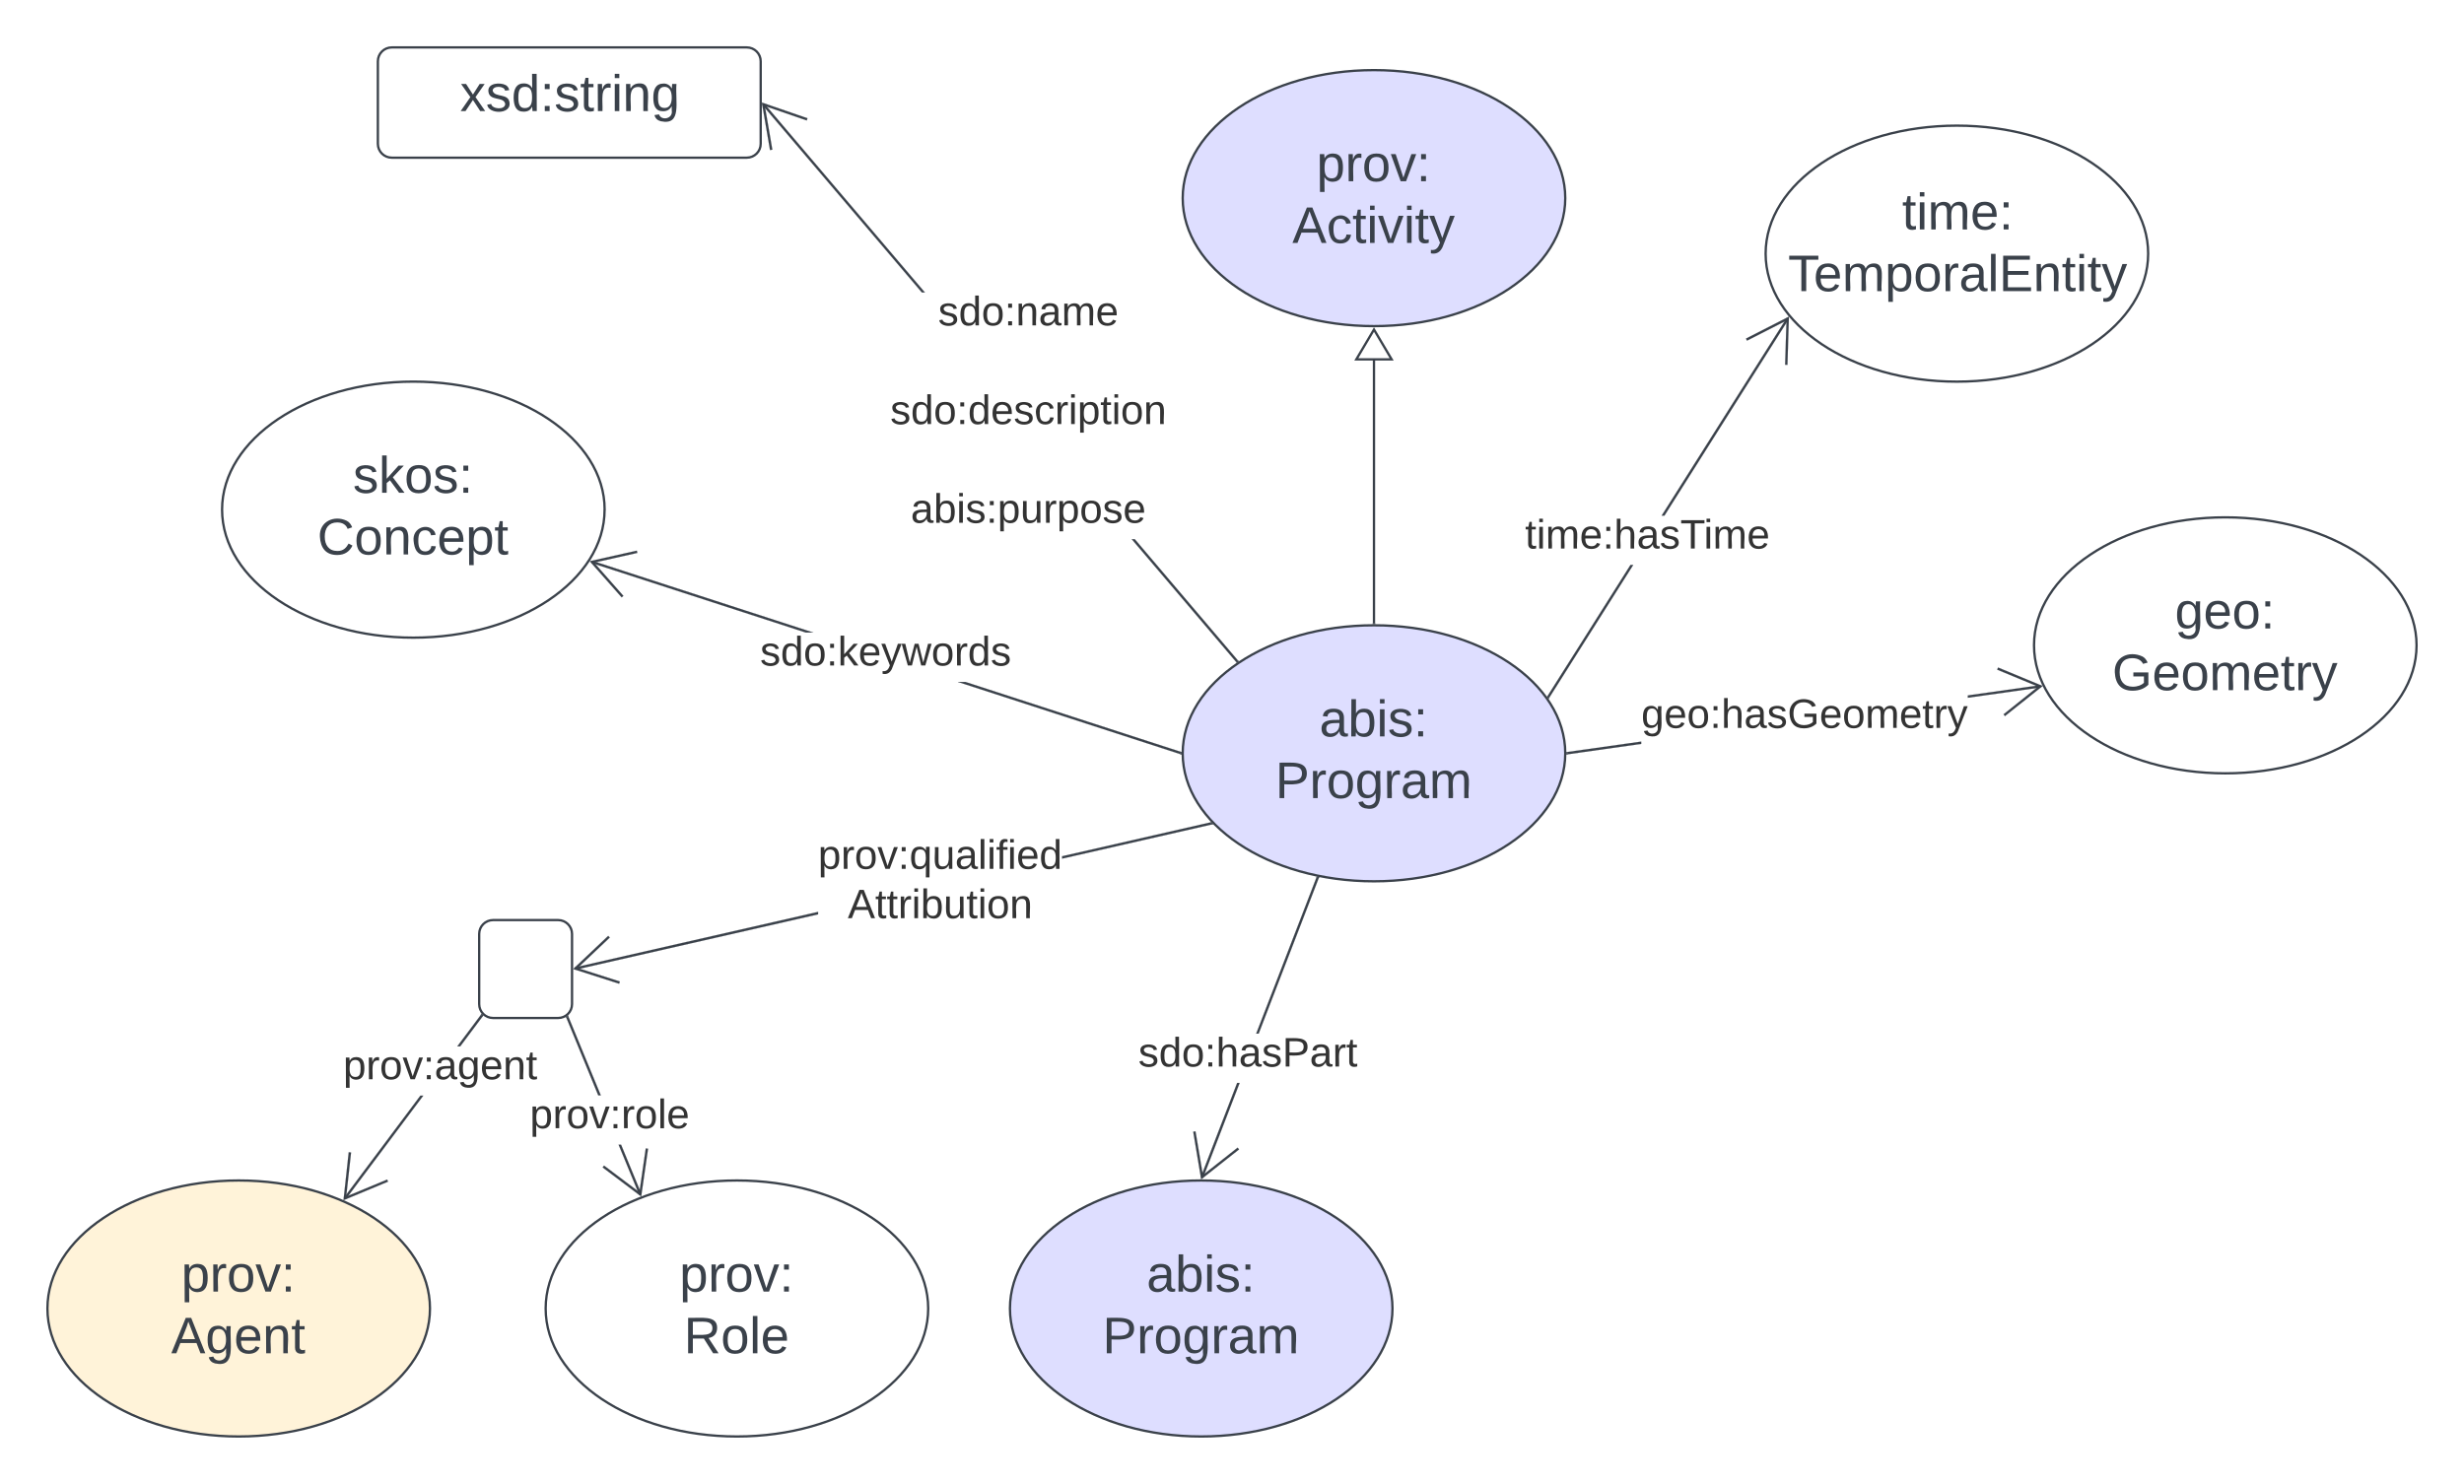
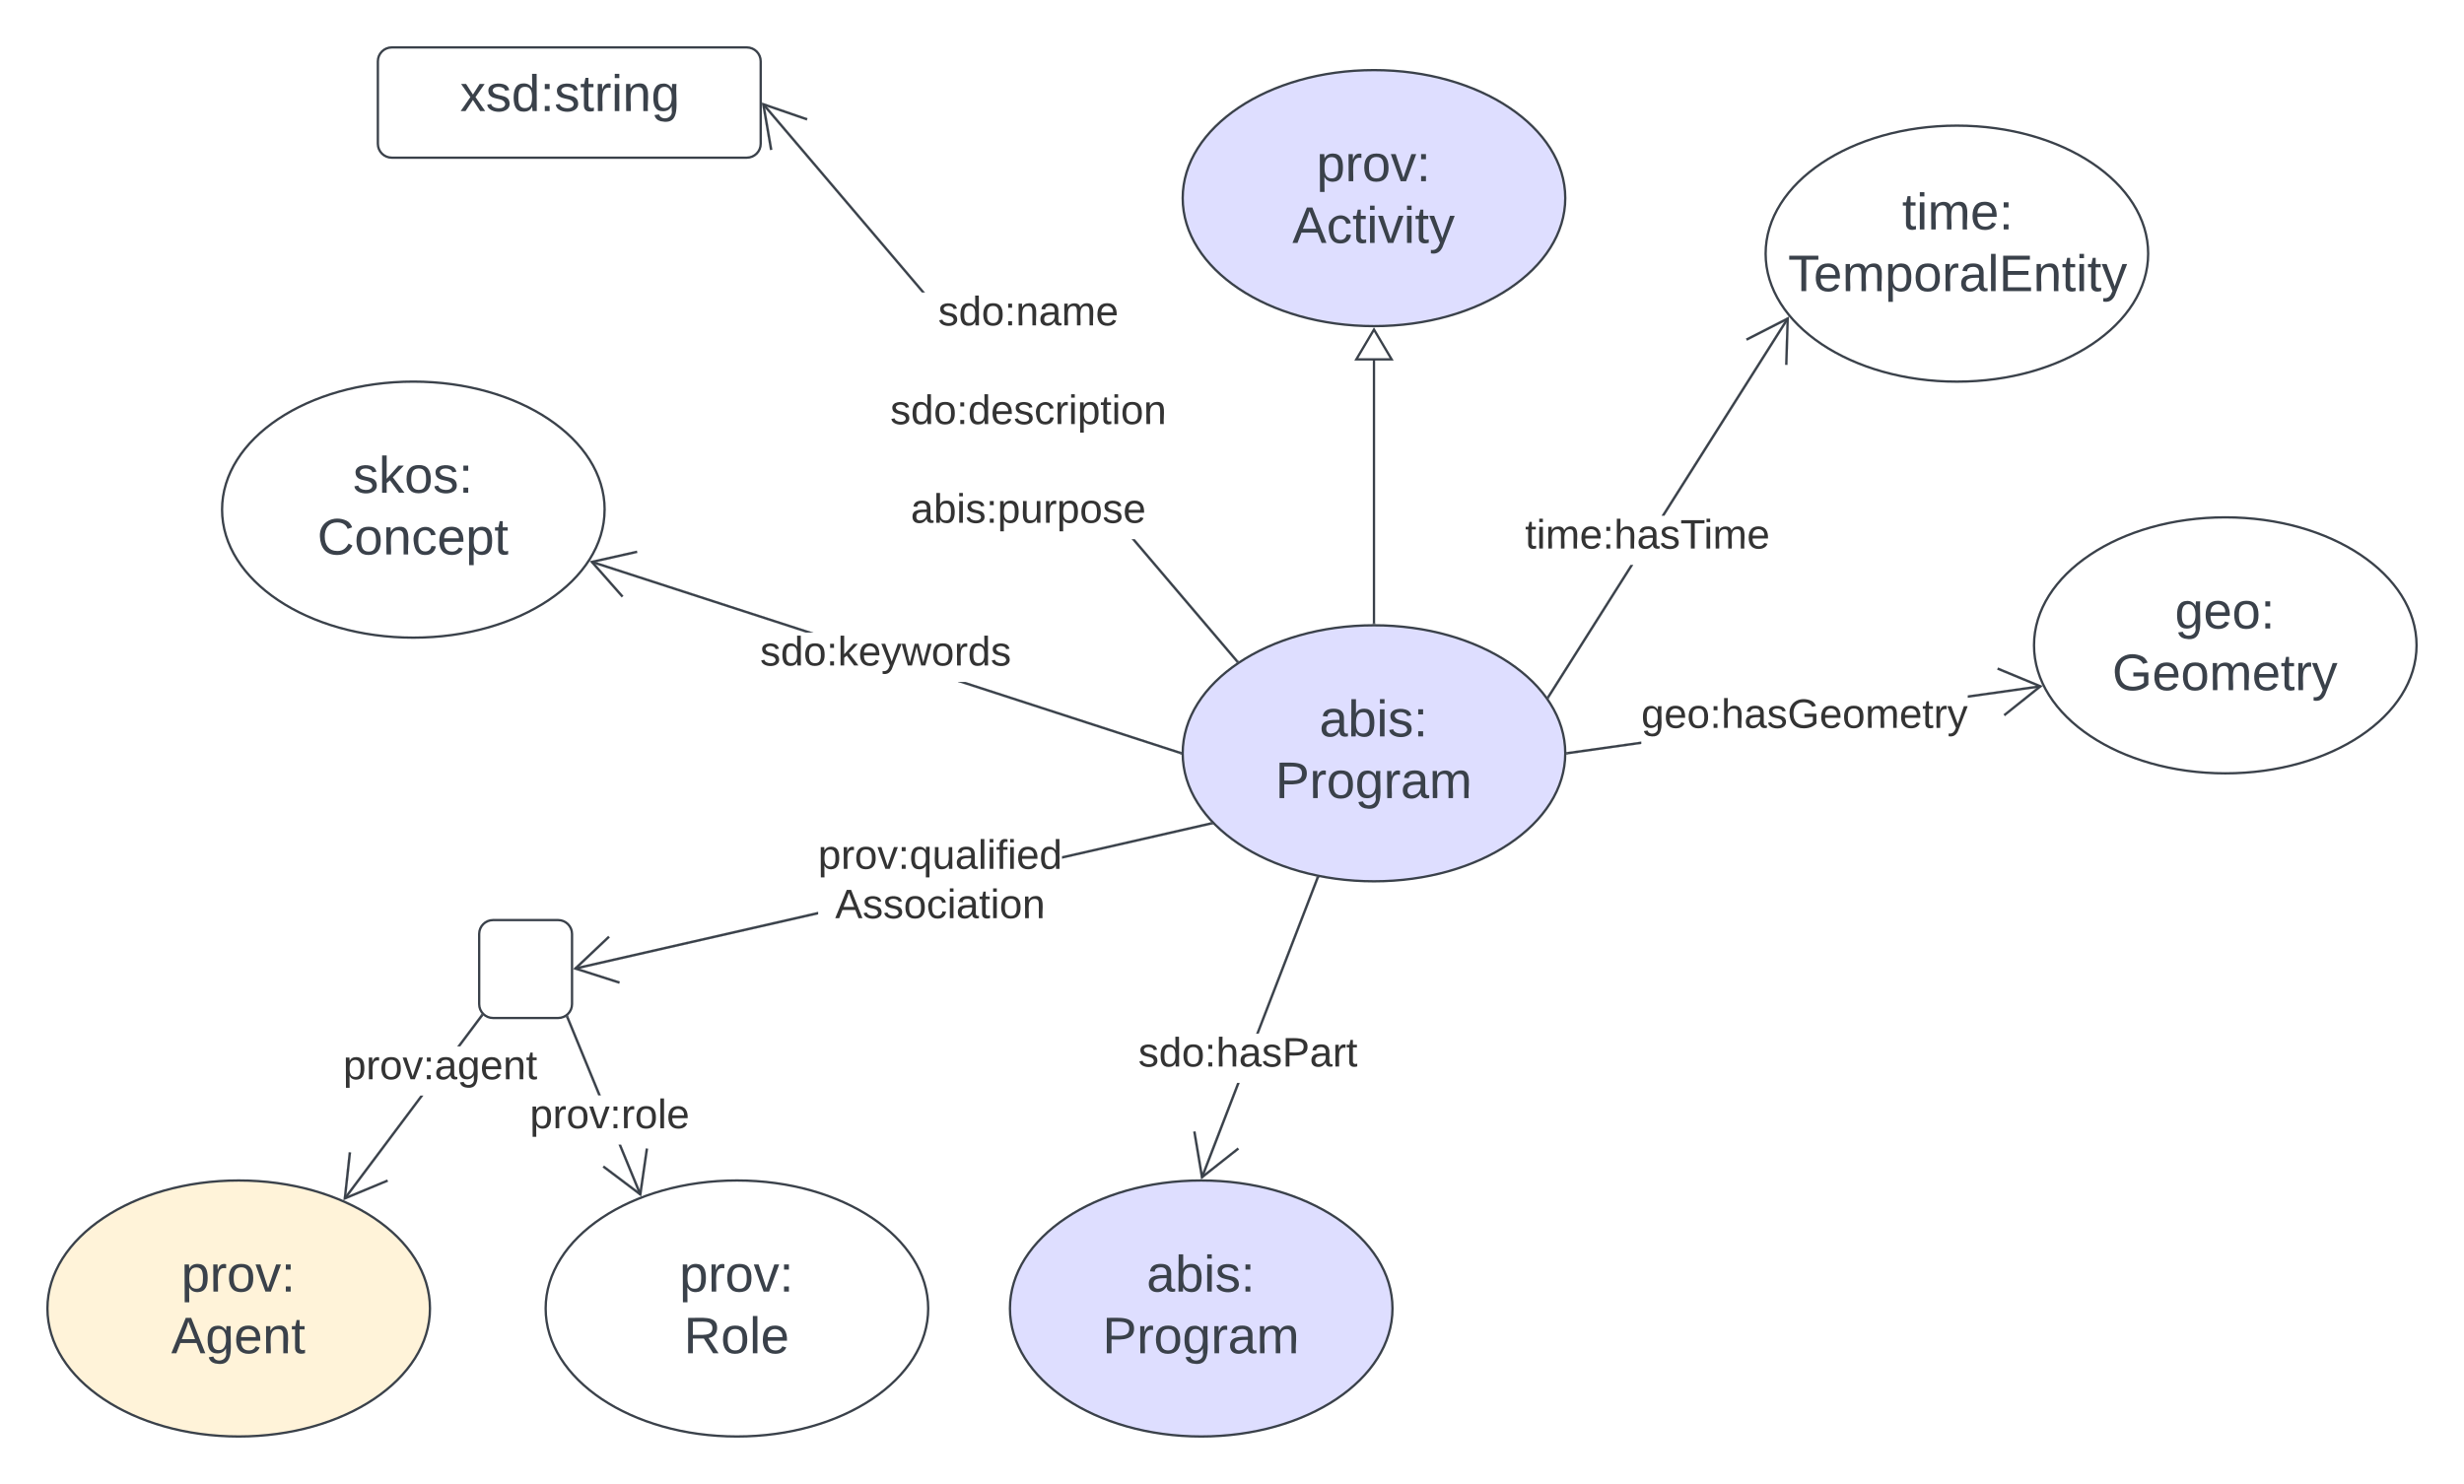
<svg xmlns="http://www.w3.org/2000/svg" xmlns:ns1="lucid" xmlns:xlink="http://www.w3.org/1999/xlink" width="1064.94" height="641.48">
  <g transform="translate(-96.96697 -277.5804)" ns1:page-tab-id="r-e007DU9ryK">
    <path d="M0 0h1500v1000H0z" fill="#fff" />
    <path d="M773.47 603.23c0 30.56-37 55.33-82.67 55.33-45.65 0-82.67-24.77-82.67-55.33s37-55.34 82.67-55.34c45.66 0 82.67 24.77 82.67 55.33z" stroke="#3a414a" fill="#dedeff" />
    <use xlink:href="#a" transform="matrix(1,0,0,1,613.1336,552.8934) translate(54.07907 43.02778)" />
    <use xlink:href="#b" transform="matrix(1,0,0,1,613.1336,552.8934) translate(35.005 69.69444)" />
    <path d="M632 563.1l-.77.64-45.12-53.06h1.32zM496.7 404h-1.3l-68.95-81.07.76-.65z" stroke="#3a414a" stroke-width=".05" fill="#3a414a" />
    <path d="M632.36 563.52l-.85.55-.27-.34.76-.65z" fill="#3a414a" />
    <path d="M632.4 563.53l-.9.57-.3-.37.8-.68zm-1.14.2l.26.3.8-.5-.34-.4zM445.95 328.7l-.33.95-18.1-6.25 3.25 18.88-1 .17-3.53-20.54z" stroke="#3a414a" stroke-width=".05" fill="#3a414a" />
    <use xlink:href="#c" transform="matrix(1,0,0,1,481.7325,404.0084) translate(20.69636 14.22222)" />
    <use xlink:href="#d" transform="matrix(1,0,0,1,481.7325,404.0084) translate(59.68401 35.55556)" />
    <use xlink:href="#e" transform="matrix(1,0,0,1,481.7325,404.0084) translate(0.005 56.88889)" />
    <use xlink:href="#d" transform="matrix(1,0,0,1,481.7325,404.0084) translate(59.68401 78.22222)" />
    <use xlink:href="#f" transform="matrix(1,0,0,1,481.7325,404.0084) translate(8.869198 99.55556)" />
    <path d="M260.28 304.08a6 6 0 0 1 6-6h153.46a6 6 0 0 1 6 6v35.66a6 6 0 0 1-6 6H266.28a6 6 0 0 1-6-6z" stroke="#3a414a" fill="#fff" />
    <use xlink:href="#g" transform="matrix(1,0,0,1,265.2829,303.0804) translate(30.53086 22.52778)" />
    <path d="M1025.4 387.23c0 30.56-37 55.33-82.66 55.33s-82.67-24.77-82.67-55.33 37-55.34 82.67-55.34c45.65 0 82.66 24.77 82.66 55.33z" stroke="#3a414a" fill="#fff" />
    <use xlink:href="#h" transform="matrix(1,0,0,1,865.0703,336.8934) translate(53.99265 39.87153)" />
    <use xlink:href="#i" transform="matrix(1,0,0,1,865.0703,336.8934) translate(4.702531 66.53819)" />
    <path d="M766.6 579.1l-.84-.54 35.9-56.75h1.18zm103.47-163.6l-53.74 84.98h-1.2l54.1-85.52z" stroke="#3a414a" stroke-width=".05" fill="#3a414a" />
    <path d="M766.6 579.08l-.36.6-.64-.86.17-.27z" fill="#3a414a" />
    <path d="M766.65 579.08l-.4.65-.68-.9.2-.32zm-1.02-.26l.6.82.35-.55-.8-.52zM869.5 435.3l-1-.04.6-19.14-17.07 8.72-.45-.9 18.55-9.48z" stroke="#3a414a" stroke-width=".05" fill="#3a414a" />
    <use xlink:href="#j" transform="matrix(1,0,0,1,756.1011,500.4749) translate(0.005 14.22222)" />
    <path d="M690.8 546.9V430.7" stroke="#3a414a" fill="none" />
    <path d="M691.3 547.4h-1v-.52h1z" stroke="#3a414a" stroke-width=".05" fill="#3a414a" />
    <path d="M690.8 420.04l7.64 12.9h-15.28z" stroke="#3a414a" fill="#fff" />
    <path d="M773.47 363.23c0 30.56-37 55.33-82.67 55.33-45.65 0-82.67-24.77-82.67-55.33s37-55.34 82.67-55.34c45.66 0 82.67 24.77 82.67 55.33z" stroke="#3a414a" fill="#dedeff" />
    <use xlink:href="#k" transform="matrix(1,0,0,1,613.1336,312.8934) translate(52.84451 43.02778)" />
    <use xlink:href="#l" transform="matrix(1,0,0,1,613.1336,312.8934) translate(42.38154 69.69444)" />
    <path d="M1141.4 556.56c0 30.56-37 55.33-82.66 55.33s-82.67-24.78-82.67-55.34c0-30.56 37-55.33 82.67-55.33 45.65 0 82.66 24.77 82.66 55.33z" stroke="#3a414a" fill="#fff" />
    <use xlink:href="#m" transform="matrix(1,0,0,1,981.0703,506.2268) translate(55.90006 43.02778)" />
    <use xlink:href="#n" transform="matrix(1,0,0,1,981.0703,506.2268) translate(28.8013 69.69444)" />
    <path d="M806.3 599.16l-31.77 4.5-.14-1 31.9-4.5zm172.66-24.4l-31.5 4.45v-1l31.36-4.43z" stroke="#3a414a" stroke-width=".05" fill="#3a414a" />
    <path d="M774.54 603.65l-.6.08.03-.5-.02-.5.45-.07z" fill="#3a414a" />
    <path d="M774.57 603.67l-.64.1v-1.07l.5-.07zm-.6-.92l.02.48-.02.48.54-.07-.14-.94zM979.8 574.14l-16.3 13-.6-.77 14.95-11.96-17.7-7.34.4-.92z" stroke="#3a414a" stroke-width=".05" fill="#3a414a" />
    <use xlink:href="#o" transform="matrix(1,0,0,1,806.3112,578.015) translate(0.005 14.22222)" />
    <path d="M698.8 843.23c0 30.56-37 55.33-82.67 55.33-45.65 0-82.66-24.77-82.66-55.33s37-55.34 82.66-55.34 82.67 24.77 82.67 55.33z" stroke="#3a414a" fill="#dedeff" />
    <use xlink:href="#a" transform="matrix(1,0,0,1,538.467,792.8934) translate(54.07907 43.02778)" />
    <use xlink:href="#b" transform="matrix(1,0,0,1,538.467,792.8934) translate(35.005 69.69444)" />
    <path d="M616.93 786.73l-.94-.37 15.67-40.63h1.08zm49.96-129.47l-25.92 67.14h-1.07l26.05-67.5z" stroke="#3a414a" stroke-width=".05" fill="#3a414a" />
    <path d="M667.1 656.72l-.22.55-.93-.36.15-.4z" fill="#3a414a" />
    <path d="M667.13 656.7l-.23.6-.98-.37.17-.45zm-1.15.2l.9.34.18-.5-.94-.2zM616.84 785.56l15.03-11.87.62.77-16.37 12.92-3.44-20.57.98-.16z" stroke="#3a414a" stroke-width=".05" fill="#3a414a" />
    <use xlink:href="#p" transform="matrix(1,0,0,1,588.9447,724.3967) translate(0.005 14.22222)" />
    <path d="M304.07 681.32a6 6 0 0 1 6-6h28.13a6 6 0 0 1 6 6v30.33a6 6 0 0 1-6 6h-28.13a6 6 0 0 1-6-6z" stroke="#3a414a" fill="#fff" />
    <path d="M450.54 672.84L345.7 696.76l-.23-.98 105.07-24zm169.95-38.8L556 648.76v-1.03l64.25-14.67z" stroke="#3a414a" stroke-width=".05" fill="#3a414a" />
    <path d="M621.27 633.86l-.8.18-.2-.97.2-.05z" fill="#3a414a" />
    <path d="M621.32 633.88l-.86.2-.23-1.03.25-.06zm-1.03-.8l.2.93.72-.15-.76-.8zM360.52 682.87l-13.9 13.18 18.24 5.83-.3.96-19.86-6.36 15.13-14.33z" stroke="#3a414a" stroke-width=".05" fill="#3a414a" />
    <use xlink:href="#q" transform="matrix(1,0,0,1,450.5436,638.9492) translate(0.005 14.22222)" />
-     <use xlink:href="#r" transform="matrix(1,0,0,1,450.5436,638.9492) translate(12.81981 35.55556)" />
+     <use xlink:href="#r" transform="matrix(1,0,0,1,450.5436,638.9492) translate(7.363025 35.55556)" />
    <path d="M282.8 843.23c0 30.56-37 55.33-82.67 55.33-45.65 0-82.66-24.77-82.66-55.33s37-55.34 82.66-55.34 82.67 24.77 82.67 55.33z" stroke="#3a414a" fill="#fff3d9" />
    <use xlink:href="#k" transform="matrix(1,0,0,1,122.467,792.8934) translate(52.84451 43.02778)" />
    <use xlink:href="#s" transform="matrix(1,0,0,1,122.467,792.8934) translate(48.49265 69.69444)" />
    <path d="M498.13 843.23c0 30.56-37 55.33-82.66 55.33s-82.67-24.77-82.67-55.33 37-55.34 82.67-55.34c45.65 0 82.66 24.77 82.66 55.33z" stroke="#3a414a" fill="#fff" />
    <use xlink:href="#k" transform="matrix(1,0,0,1,337.8003,792.8934) translate(52.84451 43.02778)" />
    <use xlink:href="#t" transform="matrix(1,0,0,1,337.8003,792.8934) translate(54.72722 69.69444)" />
    <path d="M246.38 796l-.8-.6 33.06-44.16h1.25zm59.2-79.06l-9.7 12.96h-1.26l10.15-13.56z" stroke="#3a414a" stroke-width=".05" fill="#3a414a" />
    <path d="M305.47 716.24l.38.33-.28.38-.8-.6.37-.5z" fill="#3a414a" />
    <path d="M305.5 716.23l.4.33-.33.43-.84-.64.4-.55zm-.7.12l.76.57.26-.35-.37-.3-.3-.38zM248.7 775.8l-2.1 19.04 17.7-7.35.38.9-19.25 8.02 2.26-20.73z" stroke="#3a414a" stroke-width=".05" fill="#3a414a" />
    <use xlink:href="#u" transform="matrix(1,0,0,1,245.3031,729.9041) translate(0.005 14.22222)" />
    <path d="M374.2 793.77l-.93.38-8.95-21.73h1.08zm-17.57-42.68h-1.1l-13.78-33.54.92-.38z" stroke="#3a414a" stroke-width=".05" fill="#3a414a" />
    <path d="M342.68 717.2l-.93.37-.16-.4.42-.26.4-.34z" fill="#3a414a" />
    <path d="M342.7 717.2l-.96.4-.2-.44.46-.27.43-.38zm-.67-.27l-.4.25.13.36.88-.36-.23-.57zM377.06 774.17l-2.98 20.63-16.65-12.55.6-.8 15.3 11.53 2.74-18.95z" stroke="#3a414a" stroke-width=".05" fill="#3a414a" />
    <g>
      <use xlink:href="#v" transform="matrix(1,0,0,1,325.9809,751.0864) translate(0.005 14.22222)" />
    </g>
    <path d="M358.27 497.9c0 30.55-37 55.33-82.66 55.33-45.65 0-82.66-24.78-82.66-55.34 0-30.57 37-55.34 82.67-55.34 45.66 0 82.67 24.77 82.67 55.33z" stroke="#3a414a" fill="#fff" />
    <g>
      <use xlink:href="#w" transform="matrix(1,0,0,1,197.9405,447.5601) translate(51.57907 43.02778)" />
      <use xlink:href="#x" transform="matrix(1,0,0,1,197.9405,447.5601) translate(36.17784 69.69444)" />
    </g>
    <path d="M607.3 602.6l-.3.95-96.02-31.17h3.24zm-158.8-51.56h-3.23l-92.7-30.1.3-.95z" stroke="#3a414a" stroke-width=".05" fill="#3a414a" />
    <path d="M607.65 602.7l-.02.53.02.53-.66-.22.3-.95z" fill="#3a414a" />
    <path d="M607.67 602.7v1.09l-.7-.24.3-1zm-.65.83l.6.2v-1l-.3-.1zM372.42 516.6l-18.7 4.2 12.68 14.36-.75.66-13.8-15.63 20.35-4.56z" stroke="#3a414a" stroke-width=".05" fill="#3a414a" />
    <g>
      <use xlink:href="#y" transform="matrix(1,0,0,1,425.4748,551.0417) translate(0.005 14.22222)" />
    </g>
    <defs>
      <path fill="#3a414a" d="M141-36C126-15 110 5 73 4 37 3 15-17 15-53c-1-64 63-63 125-63 3-35-9-54-41-54-24 1-41 7-42 31l-33-3c5-37 33-52 76-52 45 0 72 20 72 64v82c-1 20 7 32 28 27v20c-31 9-61-2-59-35zM48-53c0 20 12 33 32 33 41-3 63-29 60-74-43 2-92-5-92 41" id="z" />
      <path fill="#3a414a" d="M115-194c53 0 69 39 70 98 0 66-23 100-70 100C84 3 66-7 56-30L54 0H23l1-261h32v101c10-23 28-34 59-34zm-8 174c40 0 45-34 45-75 0-40-5-75-45-74-42 0-51 32-51 76 0 43 10 73 51 73" id="A" />
      <path fill="#3a414a" d="M24-231v-30h32v30H24zM24 0v-190h32V0H24" id="B" />
      <path fill="#3a414a" d="M135-143c-3-34-86-38-87 0 15 53 115 12 119 90S17 21 10-45l28-5c4 36 97 45 98 0-10-56-113-15-118-90-4-57 82-63 122-42 12 7 21 19 24 35" id="C" />
      <path fill="#3a414a" d="M33-154v-36h34v36H33zM33 0v-36h34V0H33" id="D" />
      <g id="a">
        <use transform="matrix(0.0617284,0,0,0.0617284,0,0)" xlink:href="#z" />
        <use transform="matrix(0.0617284,0,0,0.0617284,12.34568,0)" xlink:href="#A" />
        <use transform="matrix(0.0617284,0,0,0.0617284,24.69136,0)" xlink:href="#B" />
        <use transform="matrix(0.0617284,0,0,0.0617284,29.5679,0)" xlink:href="#C" />
        <use transform="matrix(0.0617284,0,0,0.0617284,40.67901,0)" xlink:href="#D" />
      </g>
      <path fill="#3a414a" d="M30-248c87 1 191-15 191 75 0 78-77 80-158 76V0H30v-248zm33 125c57 0 124 11 124-50 0-59-68-47-124-48v98" id="E" />
      <path fill="#3a414a" d="M114-163C36-179 61-72 57 0H25l-1-190h30c1 12-1 29 2 39 6-27 23-49 58-41v29" id="F" />
      <path fill="#3a414a" d="M100-194c62-1 85 37 85 99 1 63-27 99-86 99S16-35 15-95c0-66 28-99 85-99zM99-20c44 1 53-31 53-75 0-43-8-75-51-75s-53 32-53 75 10 74 51 75" id="G" />
      <path fill="#3a414a" d="M177-190C167-65 218 103 67 71c-23-6-38-20-44-43l32-5c15 47 100 32 89-28v-30C133-14 115 1 83 1 29 1 15-40 15-95c0-56 16-97 71-98 29-1 48 16 59 35 1-10 0-23 2-32h30zM94-22c36 0 50-32 50-73 0-42-14-75-50-75-39 0-46 34-46 75s6 73 46 73" id="H" />
      <path fill="#3a414a" d="M210-169c-67 3-38 105-44 169h-31v-121c0-29-5-50-35-48C34-165 62-65 56 0H25l-1-190h30c1 10-1 24 2 32 10-44 99-50 107 0 11-21 27-35 58-36 85-2 47 119 55 194h-31v-121c0-29-5-49-35-48" id="I" />
      <g id="b">
        <use transform="matrix(0.0617284,0,0,0.0617284,0,0)" xlink:href="#E" />
        <use transform="matrix(0.0617284,0,0,0.0617284,14.81481,0)" xlink:href="#F" />
        <use transform="matrix(0.0617284,0,0,0.0617284,22.16049,0)" xlink:href="#G" />
        <use transform="matrix(0.0617284,0,0,0.0617284,34.50617,0)" xlink:href="#H" />
        <use transform="matrix(0.0617284,0,0,0.0617284,46.85185,0)" xlink:href="#F" />
        <use transform="matrix(0.0617284,0,0,0.0617284,54.19753,0)" xlink:href="#z" />
        <use transform="matrix(0.0617284,0,0,0.0617284,66.54321,0)" xlink:href="#I" />
      </g>
      <path fill="#333" d="M135-143c-3-34-86-38-87 0 15 53 115 12 119 90S17 21 10-45l28-5c4 36 97 45 98 0-10-56-113-15-118-90-4-57 82-63 122-42 12 7 21 19 24 35" id="J" />
      <path fill="#333" d="M85-194c31 0 48 13 60 33l-1-100h32l1 261h-30c-2-10 0-23-3-31C134-8 116 4 85 4 32 4 16-35 15-94c0-66 23-100 70-100zm9 24c-40 0-46 34-46 75 0 40 6 74 45 74 42 0 51-32 51-76 0-42-9-74-50-73" id="K" />
      <path fill="#333" d="M100-194c62-1 85 37 85 99 1 63-27 99-86 99S16-35 15-95c0-66 28-99 85-99zM99-20c44 1 53-31 53-75 0-43-8-75-51-75s-53 32-53 75 10 74 51 75" id="L" />
      <path fill="#333" d="M33-154v-36h34v36H33zM33 0v-36h34V0H33" id="M" />
      <path fill="#333" d="M117-194c89-4 53 116 60 194h-32v-121c0-31-8-49-39-48C34-167 62-67 57 0H25l-1-190h30c1 10-1 24 2 32 11-22 29-35 61-36" id="N" />
      <path fill="#333" d="M141-36C126-15 110 5 73 4 37 3 15-17 15-53c-1-64 63-63 125-63 3-35-9-54-41-54-24 1-41 7-42 31l-33-3c5-37 33-52 76-52 45 0 72 20 72 64v82c-1 20 7 32 28 27v20c-31 9-61-2-59-35zM48-53c0 20 12 33 32 33 41-3 63-29 60-74-43 2-92-5-92 41" id="O" />
      <path fill="#333" d="M210-169c-67 3-38 105-44 169h-31v-121c0-29-5-50-35-48C34-165 62-65 56 0H25l-1-190h30c1 10-1 24 2 32 10-44 99-50 107 0 11-21 27-35 58-36 85-2 47 119 55 194h-31v-121c0-29-5-49-35-48" id="P" />
      <path fill="#333" d="M100-194c63 0 86 42 84 106H49c0 40 14 67 53 68 26 1 43-12 49-29l28 8c-11 28-37 45-77 45C44 4 14-33 15-96c1-61 26-98 85-98zm52 81c6-60-76-77-97-28-3 7-6 17-6 28h103" id="Q" />
      <g id="c">
        <use transform="matrix(0.04938272,0,0,0.04938272,0,0)" xlink:href="#J" />
        <use transform="matrix(0.04938272,0,0,0.04938272,8.888889,0)" xlink:href="#K" />
        <use transform="matrix(0.04938272,0,0,0.04938272,18.76543,0)" xlink:href="#L" />
        <use transform="matrix(0.04938272,0,0,0.04938272,28.64198,0)" xlink:href="#M" />
        <use transform="matrix(0.04938272,0,0,0.04938272,33.58025,0)" xlink:href="#N" />
        <use transform="matrix(0.04938272,0,0,0.04938272,43.45679,0)" xlink:href="#O" />
        <use transform="matrix(0.04938272,0,0,0.04938272,53.33333,0)" xlink:href="#P" />
        <use transform="matrix(0.04938272,0,0,0.04938272,68.09877,0)" xlink:href="#Q" />
      </g>
      <path fill="#333" d="M96-169c-40 0-48 33-48 73s9 75 48 75c24 0 41-14 43-38l32 2c-6 37-31 61-74 61-59 0-76-41-82-99-10-93 101-131 147-64 4 7 5 14 7 22l-32 3c-4-21-16-35-41-35" id="R" />
      <path fill="#333" d="M114-163C36-179 61-72 57 0H25l-1-190h30c1 12-1 29 2 39 6-27 23-49 58-41v29" id="S" />
      <path fill="#333" d="M24-231v-30h32v30H24zM24 0v-190h32V0H24" id="T" />
      <path fill="#333" d="M115-194c55 1 70 41 70 98S169 2 115 4C84 4 66-9 55-30l1 105H24l-1-265h31l2 30c10-21 28-34 59-34zm-8 174c40 0 45-34 45-75s-6-73-45-74c-42 0-51 32-51 76 0 43 10 73 51 73" id="U" />
      <path fill="#333" d="M59-47c-2 24 18 29 38 22v24C64 9 27 4 27-40v-127H5v-23h24l9-43h21v43h35v23H59v120" id="V" />
      <g id="e">
        <use transform="matrix(0.04938272,0,0,0.04938272,0,0)" xlink:href="#J" />
        <use transform="matrix(0.04938272,0,0,0.04938272,8.888889,0)" xlink:href="#K" />
        <use transform="matrix(0.04938272,0,0,0.04938272,18.76543,0)" xlink:href="#L" />
        <use transform="matrix(0.04938272,0,0,0.04938272,28.64198,0)" xlink:href="#M" />
        <use transform="matrix(0.04938272,0,0,0.04938272,33.58025,0)" xlink:href="#K" />
        <use transform="matrix(0.04938272,0,0,0.04938272,43.45679,0)" xlink:href="#Q" />
        <use transform="matrix(0.04938272,0,0,0.04938272,53.33333,0)" xlink:href="#J" />
        <use transform="matrix(0.04938272,0,0,0.04938272,62.22222,0)" xlink:href="#R" />
        <use transform="matrix(0.04938272,0,0,0.04938272,71.11111,0)" xlink:href="#S" />
        <use transform="matrix(0.04938272,0,0,0.04938272,76.98765,0)" xlink:href="#T" />
        <use transform="matrix(0.04938272,0,0,0.04938272,80.88889,0)" xlink:href="#U" />
        <use transform="matrix(0.04938272,0,0,0.04938272,90.76543,0)" xlink:href="#V" />
        <use transform="matrix(0.04938272,0,0,0.04938272,95.7037,0)" xlink:href="#T" />
        <use transform="matrix(0.04938272,0,0,0.04938272,99.60494,0)" xlink:href="#L" />
        <use transform="matrix(0.04938272,0,0,0.04938272,109.4815,0)" xlink:href="#N" />
      </g>
      <path fill="#333" d="M115-194c53 0 69 39 70 98 0 66-23 100-70 100C84 3 66-7 56-30L54 0H23l1-261h32v101c10-23 28-34 59-34zm-8 174c40 0 45-34 45-75 0-40-5-75-45-74-42 0-51 32-51 76 0 43 10 73 51 73" id="W" />
      <path fill="#333" d="M84 4C-5 8 30-112 23-190h32v120c0 31 7 50 39 49 72-2 45-101 50-169h31l1 190h-30c-1-10 1-25-2-33-11 22-28 36-60 37" id="X" />
      <g id="f">
        <use transform="matrix(0.04938272,0,0,0.04938272,0,0)" xlink:href="#O" />
        <use transform="matrix(0.04938272,0,0,0.04938272,9.876543,0)" xlink:href="#W" />
        <use transform="matrix(0.04938272,0,0,0.04938272,19.75309,0)" xlink:href="#T" />
        <use transform="matrix(0.04938272,0,0,0.04938272,23.65432,0)" xlink:href="#J" />
        <use transform="matrix(0.04938272,0,0,0.04938272,32.54321,0)" xlink:href="#M" />
        <use transform="matrix(0.04938272,0,0,0.04938272,37.48148,0)" xlink:href="#U" />
        <use transform="matrix(0.04938272,0,0,0.04938272,47.35802,0)" xlink:href="#X" />
        <use transform="matrix(0.04938272,0,0,0.04938272,57.23457,0)" xlink:href="#S" />
        <use transform="matrix(0.04938272,0,0,0.04938272,63.11111,0)" xlink:href="#U" />
        <use transform="matrix(0.04938272,0,0,0.04938272,72.98765,0)" xlink:href="#L" />
        <use transform="matrix(0.04938272,0,0,0.04938272,82.8642,0)" xlink:href="#J" />
        <use transform="matrix(0.04938272,0,0,0.04938272,91.75309,0)" xlink:href="#Q" />
      </g>
      <path fill="#3a414a" d="M141 0L90-78 38 0H4l68-98-65-92h35l48 74 47-74h35l-64 92 68 98h-35" id="Y" />
      <path fill="#3a414a" d="M85-194c31 0 48 13 60 33l-1-100h32l1 261h-30c-2-10 0-23-3-31C134-8 116 4 85 4 32 4 16-35 15-94c0-66 23-100 70-100zm9 24c-40 0-46 34-46 75 0 40 6 74 45 74 42 0 51-32 51-76 0-42-9-74-50-73" id="Z" />
      <path fill="#3a414a" d="M59-47c-2 24 18 29 38 22v24C64 9 27 4 27-40v-127H5v-23h24l9-43h21v43h35v23H59v120" id="aa" />
      <path fill="#3a414a" d="M117-194c89-4 53 116 60 194h-32v-121c0-31-8-49-39-48C34-167 62-67 57 0H25l-1-190h30c1 10-1 24 2 32 11-22 29-35 61-36" id="ab" />
      <g id="g">
        <use transform="matrix(0.0617284,0,0,0.0617284,0,0)" xlink:href="#Y" />
        <use transform="matrix(0.0617284,0,0,0.0617284,11.11111,0)" xlink:href="#C" />
        <use transform="matrix(0.0617284,0,0,0.0617284,22.22222,0)" xlink:href="#Z" />
        <use transform="matrix(0.0617284,0,0,0.0617284,34.5679,0)" xlink:href="#D" />
        <use transform="matrix(0.0617284,0,0,0.0617284,40.74074,0)" xlink:href="#C" />
        <use transform="matrix(0.0617284,0,0,0.0617284,51.85185,0)" xlink:href="#aa" />
        <use transform="matrix(0.0617284,0,0,0.0617284,58.02469,0)" xlink:href="#F" />
        <use transform="matrix(0.0617284,0,0,0.0617284,65.37037,0)" xlink:href="#B" />
        <use transform="matrix(0.0617284,0,0,0.0617284,70.24691,0)" xlink:href="#ab" />
        <use transform="matrix(0.0617284,0,0,0.0617284,82.59259,0)" xlink:href="#H" />
      </g>
      <path fill="#3a414a" d="M100-194c63 0 86 42 84 106H49c0 40 14 67 53 68 26 1 43-12 49-29l28 8c-11 28-37 45-77 45C44 4 14-33 15-96c1-61 26-98 85-98zm52 81c6-60-76-77-97-28-3 7-6 17-6 28h103" id="ac" />
      <g id="h">
        <use transform="matrix(0.0617284,0,0,0.0617284,0,0)" xlink:href="#aa" />
        <use transform="matrix(0.0617284,0,0,0.0617284,6.17284,0)" xlink:href="#B" />
        <use transform="matrix(0.0617284,0,0,0.0617284,11.04938,0)" xlink:href="#I" />
        <use transform="matrix(0.0617284,0,0,0.0617284,29.50617,0)" xlink:href="#ac" />
        <use transform="matrix(0.0617284,0,0,0.0617284,41.85185,0)" xlink:href="#D" />
      </g>
      <path fill="#3a414a" d="M127-220V0H93v-220H8v-28h204v28h-85" id="ad" />
      <path fill="#3a414a" d="M115-194c55 1 70 41 70 98S169 2 115 4C84 4 66-9 55-30l1 105H24l-1-265h31l2 30c10-21 28-34 59-34zm-8 174c40 0 45-34 45-75s-6-73-45-74c-42 0-51 32-51 76 0 43 10 73 51 73" id="ae" />
      <path fill="#3a414a" d="M24 0v-261h32V0H24" id="af" />
      <path fill="#3a414a" d="M30 0v-248h187v28H63v79h144v27H63v87h162V0H30" id="ag" />
      <path fill="#3a414a" d="M179-190L93 31C79 59 56 82 12 73V49c39 6 53-20 64-50L1-190h34L92-34l54-156h33" id="ah" />
      <g id="i">
        <use transform="matrix(0.0617284,0,0,0.0617284,0,0)" xlink:href="#ad" />
        <use transform="matrix(0.0617284,0,0,0.0617284,11.04938,0)" xlink:href="#ac" />
        <use transform="matrix(0.0617284,0,0,0.0617284,23.39506,0)" xlink:href="#I" />
        <use transform="matrix(0.0617284,0,0,0.0617284,41.85185,0)" xlink:href="#ae" />
        <use transform="matrix(0.0617284,0,0,0.0617284,54.19753,0)" xlink:href="#G" />
        <use transform="matrix(0.0617284,0,0,0.0617284,66.54321,0)" xlink:href="#F" />
        <use transform="matrix(0.0617284,0,0,0.0617284,73.88889,0)" xlink:href="#z" />
        <use transform="matrix(0.0617284,0,0,0.0617284,86.23457,0)" xlink:href="#af" />
        <use transform="matrix(0.0617284,0,0,0.0617284,91.11111,0)" xlink:href="#ag" />
        <use transform="matrix(0.0617284,0,0,0.0617284,105.9259,0)" xlink:href="#ab" />
        <use transform="matrix(0.0617284,0,0,0.0617284,118.2716,0)" xlink:href="#aa" />
        <use transform="matrix(0.0617284,0,0,0.0617284,124.4444,0)" xlink:href="#B" />
        <use transform="matrix(0.0617284,0,0,0.0617284,129.321,0)" xlink:href="#aa" />
        <use transform="matrix(0.0617284,0,0,0.0617284,135.4938,0)" xlink:href="#ah" />
      </g>
      <path fill="#333" d="M106-169C34-169 62-67 57 0H25v-261h32l-1 103c12-21 28-36 61-36 89 0 53 116 60 194h-32v-121c2-32-8-49-39-48" id="ai" />
      <path fill="#333" d="M127-220V0H93v-220H8v-28h204v28h-85" id="aj" />
      <g id="j">
        <use transform="matrix(0.04938272,0,0,0.04938272,0,0)" xlink:href="#V" />
        <use transform="matrix(0.04938272,0,0,0.04938272,4.938272,0)" xlink:href="#T" />
        <use transform="matrix(0.04938272,0,0,0.04938272,8.839506,0)" xlink:href="#P" />
        <use transform="matrix(0.04938272,0,0,0.04938272,23.60494,0)" xlink:href="#Q" />
        <use transform="matrix(0.04938272,0,0,0.04938272,33.48148,0)" xlink:href="#M" />
        <use transform="matrix(0.04938272,0,0,0.04938272,38.41975,0)" xlink:href="#ai" />
        <use transform="matrix(0.04938272,0,0,0.04938272,48.2963,0)" xlink:href="#O" />
        <use transform="matrix(0.04938272,0,0,0.04938272,58.17284,0)" xlink:href="#J" />
        <use transform="matrix(0.04938272,0,0,0.04938272,67.06173,0)" xlink:href="#aj" />
        <use transform="matrix(0.04938272,0,0,0.04938272,77.23457,0)" xlink:href="#T" />
        <use transform="matrix(0.04938272,0,0,0.04938272,81.1358,0)" xlink:href="#P" />
        <use transform="matrix(0.04938272,0,0,0.04938272,95.90123,0)" xlink:href="#Q" />
      </g>
      <path fill="#3a414a" d="M108 0H70L1-190h34L89-25l56-165h34" id="ak" />
      <g id="k">
        <use transform="matrix(0.0617284,0,0,0.0617284,0,0)" xlink:href="#ae" />
        <use transform="matrix(0.0617284,0,0,0.0617284,12.34568,0)" xlink:href="#F" />
        <use transform="matrix(0.0617284,0,0,0.0617284,19.69136,0)" xlink:href="#G" />
        <use transform="matrix(0.0617284,0,0,0.0617284,32.03704,0)" xlink:href="#ak" />
        <use transform="matrix(0.0617284,0,0,0.0617284,43.14815,0)" xlink:href="#D" />
      </g>
      <path fill="#3a414a" d="M205 0l-28-72H64L36 0H1l101-248h38L239 0h-34zm-38-99l-47-123c-12 45-31 82-46 123h93" id="al" />
      <path fill="#3a414a" d="M96-169c-40 0-48 33-48 73s9 75 48 75c24 0 41-14 43-38l32 2c-6 37-31 61-74 61-59 0-76-41-82-99-10-93 101-131 147-64 4 7 5 14 7 22l-32 3c-4-21-16-35-41-35" id="am" />
      <g id="l">
        <use transform="matrix(0.0617284,0,0,0.0617284,0,0)" xlink:href="#al" />
        <use transform="matrix(0.0617284,0,0,0.0617284,14.81481,0)" xlink:href="#am" />
        <use transform="matrix(0.0617284,0,0,0.0617284,25.92593,0)" xlink:href="#aa" />
        <use transform="matrix(0.0617284,0,0,0.0617284,32.09877,0)" xlink:href="#B" />
        <use transform="matrix(0.0617284,0,0,0.0617284,36.97531,0)" xlink:href="#ak" />
        <use transform="matrix(0.0617284,0,0,0.0617284,48.08642,0)" xlink:href="#B" />
        <use transform="matrix(0.0617284,0,0,0.0617284,52.96296,0)" xlink:href="#aa" />
        <use transform="matrix(0.0617284,0,0,0.0617284,59.1358,0)" xlink:href="#ah" />
      </g>
      <g id="m">
        <use transform="matrix(0.0617284,0,0,0.0617284,0,0)" xlink:href="#H" />
        <use transform="matrix(0.0617284,0,0,0.0617284,12.34568,0)" xlink:href="#ac" />
        <use transform="matrix(0.0617284,0,0,0.0617284,24.69136,0)" xlink:href="#G" />
        <use transform="matrix(0.0617284,0,0,0.0617284,37.03704,0)" xlink:href="#D" />
      </g>
      <path fill="#3a414a" d="M143 4C61 4 22-44 18-125c-5-107 100-154 193-111 17 8 29 25 37 43l-32 9c-13-25-37-40-76-40-61 0-88 39-88 99 0 61 29 100 91 101 35 0 62-11 79-27v-45h-74v-28h105v86C228-13 192 4 143 4" id="an" />
      <g id="n">
        <use transform="matrix(0.0617284,0,0,0.0617284,0,0)" xlink:href="#an" />
        <use transform="matrix(0.0617284,0,0,0.0617284,17.28395,0)" xlink:href="#ac" />
        <use transform="matrix(0.0617284,0,0,0.0617284,29.62963,0)" xlink:href="#G" />
        <use transform="matrix(0.0617284,0,0,0.0617284,41.97531,0)" xlink:href="#I" />
        <use transform="matrix(0.0617284,0,0,0.0617284,60.4321,0)" xlink:href="#ac" />
        <use transform="matrix(0.0617284,0,0,0.0617284,72.77778,0)" xlink:href="#aa" />
        <use transform="matrix(0.0617284,0,0,0.0617284,78.95062,0)" xlink:href="#F" />
        <use transform="matrix(0.0617284,0,0,0.0617284,86.2963,0)" xlink:href="#ah" />
      </g>
      <path fill="#333" d="M177-190C167-65 218 103 67 71c-23-6-38-20-44-43l32-5c15 47 100 32 89-28v-30C133-14 115 1 83 1 29 1 15-40 15-95c0-56 16-97 71-98 29-1 48 16 59 35 1-10 0-23 2-32h30zM94-22c36 0 50-32 50-73 0-42-14-75-50-75-39 0-46 34-46 75s6 73 46 73" id="ao" />
      <path fill="#333" d="M143 4C61 4 22-44 18-125c-5-107 100-154 193-111 17 8 29 25 37 43l-32 9c-13-25-37-40-76-40-61 0-88 39-88 99 0 61 29 100 91 101 35 0 62-11 79-27v-45h-74v-28h105v86C228-13 192 4 143 4" id="ap" />
      <path fill="#333" d="M179-190L93 31C79 59 56 82 12 73V49c39 6 53-20 64-50L1-190h34L92-34l54-156h33" id="aq" />
      <g id="o">
        <use transform="matrix(0.04938272,0,0,0.04938272,0,0)" xlink:href="#ao" />
        <use transform="matrix(0.04938272,0,0,0.04938272,9.876543,0)" xlink:href="#Q" />
        <use transform="matrix(0.04938272,0,0,0.04938272,19.75309,0)" xlink:href="#L" />
        <use transform="matrix(0.04938272,0,0,0.04938272,29.62963,0)" xlink:href="#M" />
        <use transform="matrix(0.04938272,0,0,0.04938272,34.5679,0)" xlink:href="#ai" />
        <use transform="matrix(0.04938272,0,0,0.04938272,44.44444,0)" xlink:href="#O" />
        <use transform="matrix(0.04938272,0,0,0.04938272,54.32099,0)" xlink:href="#J" />
        <use transform="matrix(0.04938272,0,0,0.04938272,63.20988,0)" xlink:href="#ap" />
        <use transform="matrix(0.04938272,0,0,0.04938272,77.03704,0)" xlink:href="#Q" />
        <use transform="matrix(0.04938272,0,0,0.04938272,86.91358,0)" xlink:href="#L" />
        <use transform="matrix(0.04938272,0,0,0.04938272,96.79012,0)" xlink:href="#P" />
        <use transform="matrix(0.04938272,0,0,0.04938272,111.5556,0)" xlink:href="#Q" />
        <use transform="matrix(0.04938272,0,0,0.04938272,121.4321,0)" xlink:href="#V" />
        <use transform="matrix(0.04938272,0,0,0.04938272,126.3704,0)" xlink:href="#S" />
        <use transform="matrix(0.04938272,0,0,0.04938272,132.2469,0)" xlink:href="#aq" />
      </g>
      <path fill="#333" d="M30-248c87 1 191-15 191 75 0 78-77 80-158 76V0H30v-248zm33 125c57 0 124 11 124-50 0-59-68-47-124-48v98" id="ar" />
      <g id="p">
        <use transform="matrix(0.04938272,0,0,0.04938272,0,0)" xlink:href="#J" />
        <use transform="matrix(0.04938272,0,0,0.04938272,8.888889,0)" xlink:href="#K" />
        <use transform="matrix(0.04938272,0,0,0.04938272,18.76543,0)" xlink:href="#L" />
        <use transform="matrix(0.04938272,0,0,0.04938272,28.64198,0)" xlink:href="#M" />
        <use transform="matrix(0.04938272,0,0,0.04938272,33.58025,0)" xlink:href="#ai" />
        <use transform="matrix(0.04938272,0,0,0.04938272,43.45679,0)" xlink:href="#O" />
        <use transform="matrix(0.04938272,0,0,0.04938272,53.33333,0)" xlink:href="#J" />
        <use transform="matrix(0.04938272,0,0,0.04938272,62.22222,0)" xlink:href="#ar" />
        <use transform="matrix(0.04938272,0,0,0.04938272,74.07407,0)" xlink:href="#O" />
        <use transform="matrix(0.04938272,0,0,0.04938272,83.95062,0)" xlink:href="#S" />
        <use transform="matrix(0.04938272,0,0,0.04938272,89.82716,0)" xlink:href="#V" />
      </g>
      <path fill="#333" d="M108 0H70L1-190h34L89-25l56-165h34" id="as" />
      <path fill="#333" d="M145-31C134-9 116 4 85 4 32 4 16-35 15-94c0-59 17-99 70-100 32-1 48 14 60 33 0-11-1-24 2-32h30l-1 268h-32zM93-21c41 0 51-33 51-76s-8-73-50-73c-40 0-46 35-46 75s5 74 45 74" id="at" />
      <path fill="#333" d="M24 0v-261h32V0H24" id="au" />
      <path fill="#333" d="M101-234c-31-9-42 10-38 44h38v23H63V0H32v-167H5v-23h27c-7-52 17-82 69-68v24" id="av" />
      <g id="q">
        <use transform="matrix(0.04938272,0,0,0.04938272,0,0)" xlink:href="#U" />
        <use transform="matrix(0.04938272,0,0,0.04938272,9.876543,0)" xlink:href="#S" />
        <use transform="matrix(0.04938272,0,0,0.04938272,15.75309,0)" xlink:href="#L" />
        <use transform="matrix(0.04938272,0,0,0.04938272,25.62963,0)" xlink:href="#as" />
        <use transform="matrix(0.04938272,0,0,0.04938272,34.51852,0)" xlink:href="#M" />
        <use transform="matrix(0.04938272,0,0,0.04938272,39.45679,0)" xlink:href="#at" />
        <use transform="matrix(0.04938272,0,0,0.04938272,49.33333,0)" xlink:href="#X" />
        <use transform="matrix(0.04938272,0,0,0.04938272,59.20988,0)" xlink:href="#O" />
        <use transform="matrix(0.04938272,0,0,0.04938272,69.08642,0)" xlink:href="#au" />
        <use transform="matrix(0.04938272,0,0,0.04938272,72.98765,0)" xlink:href="#T" />
        <use transform="matrix(0.04938272,0,0,0.04938272,76.88889,0)" xlink:href="#av" />
        <use transform="matrix(0.04938272,0,0,0.04938272,81.82716,0)" xlink:href="#T" />
        <use transform="matrix(0.04938272,0,0,0.04938272,85.7284,0)" xlink:href="#Q" />
        <use transform="matrix(0.04938272,0,0,0.04938272,95.60494,0)" xlink:href="#K" />
      </g>
      <path fill="#333" d="M205 0l-28-72H64L36 0H1l101-248h38L239 0h-34zm-38-99l-47-123c-12 45-31 82-46 123h93" id="aw" />
      <g id="r">
        <use transform="matrix(0.04938272,0,0,0.04938272,0,0)" xlink:href="#aw" />
-         <use transform="matrix(0.04938272,0,0,0.04938272,11.85185,0)" xlink:href="#V" />
-         <use transform="matrix(0.04938272,0,0,0.04938272,16.79012,0)" xlink:href="#V" />
-         <use transform="matrix(0.04938272,0,0,0.04938272,21.7284,0)" xlink:href="#S" />
-         <use transform="matrix(0.04938272,0,0,0.04938272,27.60494,0)" xlink:href="#T" />
-         <use transform="matrix(0.04938272,0,0,0.04938272,31.50617,0)" xlink:href="#W" />
-         <use transform="matrix(0.04938272,0,0,0.04938272,41.38272,0)" xlink:href="#X" />
-         <use transform="matrix(0.04938272,0,0,0.04938272,51.25926,0)" xlink:href="#V" />
-         <use transform="matrix(0.04938272,0,0,0.04938272,56.19753,0)" xlink:href="#T" />
-         <use transform="matrix(0.04938272,0,0,0.04938272,60.09877,0)" xlink:href="#L" />
-         <use transform="matrix(0.04938272,0,0,0.04938272,69.97531,0)" xlink:href="#N" />
+         <use transform="matrix(0.04938272,0,0,0.04938272,11.85185,0)" xlink:href="#J" />
+         <use transform="matrix(0.04938272,0,0,0.04938272,20.74074,0)" xlink:href="#J" />
+         <use transform="matrix(0.04938272,0,0,0.04938272,29.62963,0)" xlink:href="#L" />
+         <use transform="matrix(0.04938272,0,0,0.04938272,39.50617,0)" xlink:href="#R" />
+         <use transform="matrix(0.04938272,0,0,0.04938272,48.39506,0)" xlink:href="#T" />
+         <use transform="matrix(0.04938272,0,0,0.04938272,52.2963,0)" xlink:href="#O" />
+         <use transform="matrix(0.04938272,0,0,0.04938272,62.17284,0)" xlink:href="#V" />
+         <use transform="matrix(0.04938272,0,0,0.04938272,67.11111,0)" xlink:href="#T" />
+         <use transform="matrix(0.04938272,0,0,0.04938272,71.01235,0)" xlink:href="#L" />
+         <use transform="matrix(0.04938272,0,0,0.04938272,80.88889,0)" xlink:href="#N" />
      </g>
      <g id="s">
        <use transform="matrix(0.0617284,0,0,0.0617284,0,0)" xlink:href="#al" />
        <use transform="matrix(0.0617284,0,0,0.0617284,14.81481,0)" xlink:href="#H" />
        <use transform="matrix(0.0617284,0,0,0.0617284,27.16049,0)" xlink:href="#ac" />
        <use transform="matrix(0.0617284,0,0,0.0617284,39.50617,0)" xlink:href="#ab" />
        <use transform="matrix(0.0617284,0,0,0.0617284,51.85185,0)" xlink:href="#aa" />
      </g>
      <path fill="#3a414a" d="M233-177c-1 41-23 64-60 70L243 0h-38l-65-103H63V0H30v-248c88 3 205-21 203 71zM63-129c60-2 137 13 137-47 0-61-80-42-137-45v92" id="ax" />
      <g id="t">
        <use transform="matrix(0.0617284,0,0,0.0617284,0,0)" xlink:href="#ax" />
        <use transform="matrix(0.0617284,0,0,0.0617284,15.98765,0)" xlink:href="#G" />
        <use transform="matrix(0.0617284,0,0,0.0617284,28.33333,0)" xlink:href="#af" />
        <use transform="matrix(0.0617284,0,0,0.0617284,33.20988,0)" xlink:href="#ac" />
      </g>
      <g id="u">
        <use transform="matrix(0.04938272,0,0,0.04938272,0,0)" xlink:href="#U" />
        <use transform="matrix(0.04938272,0,0,0.04938272,9.876543,0)" xlink:href="#S" />
        <use transform="matrix(0.04938272,0,0,0.04938272,15.75309,0)" xlink:href="#L" />
        <use transform="matrix(0.04938272,0,0,0.04938272,25.62963,0)" xlink:href="#as" />
        <use transform="matrix(0.04938272,0,0,0.04938272,34.51852,0)" xlink:href="#M" />
        <use transform="matrix(0.04938272,0,0,0.04938272,39.45679,0)" xlink:href="#O" />
        <use transform="matrix(0.04938272,0,0,0.04938272,49.33333,0)" xlink:href="#ao" />
        <use transform="matrix(0.04938272,0,0,0.04938272,59.20988,0)" xlink:href="#Q" />
        <use transform="matrix(0.04938272,0,0,0.04938272,69.08642,0)" xlink:href="#N" />
        <use transform="matrix(0.04938272,0,0,0.04938272,78.96296,0)" xlink:href="#V" />
      </g>
      <g id="v">
        <use transform="matrix(0.04938272,0,0,0.04938272,0,0)" xlink:href="#U" />
        <use transform="matrix(0.04938272,0,0,0.04938272,9.876543,0)" xlink:href="#S" />
        <use transform="matrix(0.04938272,0,0,0.04938272,15.75309,0)" xlink:href="#L" />
        <use transform="matrix(0.04938272,0,0,0.04938272,25.62963,0)" xlink:href="#as" />
        <use transform="matrix(0.04938272,0,0,0.04938272,34.51852,0)" xlink:href="#M" />
        <use transform="matrix(0.04938272,0,0,0.04938272,39.45679,0)" xlink:href="#S" />
        <use transform="matrix(0.04938272,0,0,0.04938272,45.33333,0)" xlink:href="#L" />
        <use transform="matrix(0.04938272,0,0,0.04938272,55.20988,0)" xlink:href="#au" />
        <use transform="matrix(0.04938272,0,0,0.04938272,59.11111,0)" xlink:href="#Q" />
      </g>
      <path fill="#3a414a" d="M143 0L79-87 56-68V0H24v-261h32v163l83-92h37l-77 82L181 0h-38" id="ay" />
      <g id="w">
        <use transform="matrix(0.0617284,0,0,0.0617284,0,0)" xlink:href="#C" />
        <use transform="matrix(0.0617284,0,0,0.0617284,11.11111,0)" xlink:href="#ay" />
        <use transform="matrix(0.0617284,0,0,0.0617284,22.22222,0)" xlink:href="#G" />
        <use transform="matrix(0.0617284,0,0,0.0617284,34.5679,0)" xlink:href="#C" />
        <use transform="matrix(0.0617284,0,0,0.0617284,45.67901,0)" xlink:href="#D" />
      </g>
      <path fill="#3a414a" d="M212-179c-10-28-35-45-73-45-59 0-87 40-87 99 0 60 29 101 89 101 43 0 62-24 78-52l27 14C228-24 195 4 139 4 59 4 22-46 18-125c-6-104 99-153 187-111 19 9 31 26 39 46" id="az" />
      <g id="x">
        <use transform="matrix(0.0617284,0,0,0.0617284,0,0)" xlink:href="#az" />
        <use transform="matrix(0.0617284,0,0,0.0617284,15.98765,0)" xlink:href="#G" />
        <use transform="matrix(0.0617284,0,0,0.0617284,28.33333,0)" xlink:href="#ab" />
        <use transform="matrix(0.0617284,0,0,0.0617284,40.67901,0)" xlink:href="#am" />
        <use transform="matrix(0.0617284,0,0,0.0617284,51.79012,0)" xlink:href="#ac" />
        <use transform="matrix(0.0617284,0,0,0.0617284,64.1358,0)" xlink:href="#ae" />
        <use transform="matrix(0.0617284,0,0,0.0617284,76.48148,0)" xlink:href="#aa" />
      </g>
      <path fill="#333" d="M143 0L79-87 56-68V0H24v-261h32v163l83-92h37l-77 82L181 0h-38" id="aA" />
      <path fill="#333" d="M206 0h-36l-40-164L89 0H53L-1-190h32L70-26l43-164h34l41 164 42-164h31" id="aB" />
      <g id="y">
        <use transform="matrix(0.04938272,0,0,0.04938272,0,0)" xlink:href="#J" />
        <use transform="matrix(0.04938272,0,0,0.04938272,8.888889,0)" xlink:href="#K" />
        <use transform="matrix(0.04938272,0,0,0.04938272,18.76543,0)" xlink:href="#L" />
        <use transform="matrix(0.04938272,0,0,0.04938272,28.64198,0)" xlink:href="#M" />
        <use transform="matrix(0.04938272,0,0,0.04938272,33.58025,0)" xlink:href="#aA" />
        <use transform="matrix(0.04938272,0,0,0.04938272,42.46914,0)" xlink:href="#Q" />
        <use transform="matrix(0.04938272,0,0,0.04938272,52.34568,0)" xlink:href="#aq" />
        <use transform="matrix(0.04938272,0,0,0.04938272,61.23457,0)" xlink:href="#aB" />
        <use transform="matrix(0.04938272,0,0,0.04938272,74.02469,0)" xlink:href="#L" />
        <use transform="matrix(0.04938272,0,0,0.04938272,83.90123,0)" xlink:href="#S" />
        <use transform="matrix(0.04938272,0,0,0.04938272,89.77778,0)" xlink:href="#K" />
        <use transform="matrix(0.04938272,0,0,0.04938272,99.65432,0)" xlink:href="#J" />
      </g>
    </defs>
  </g>
</svg>
